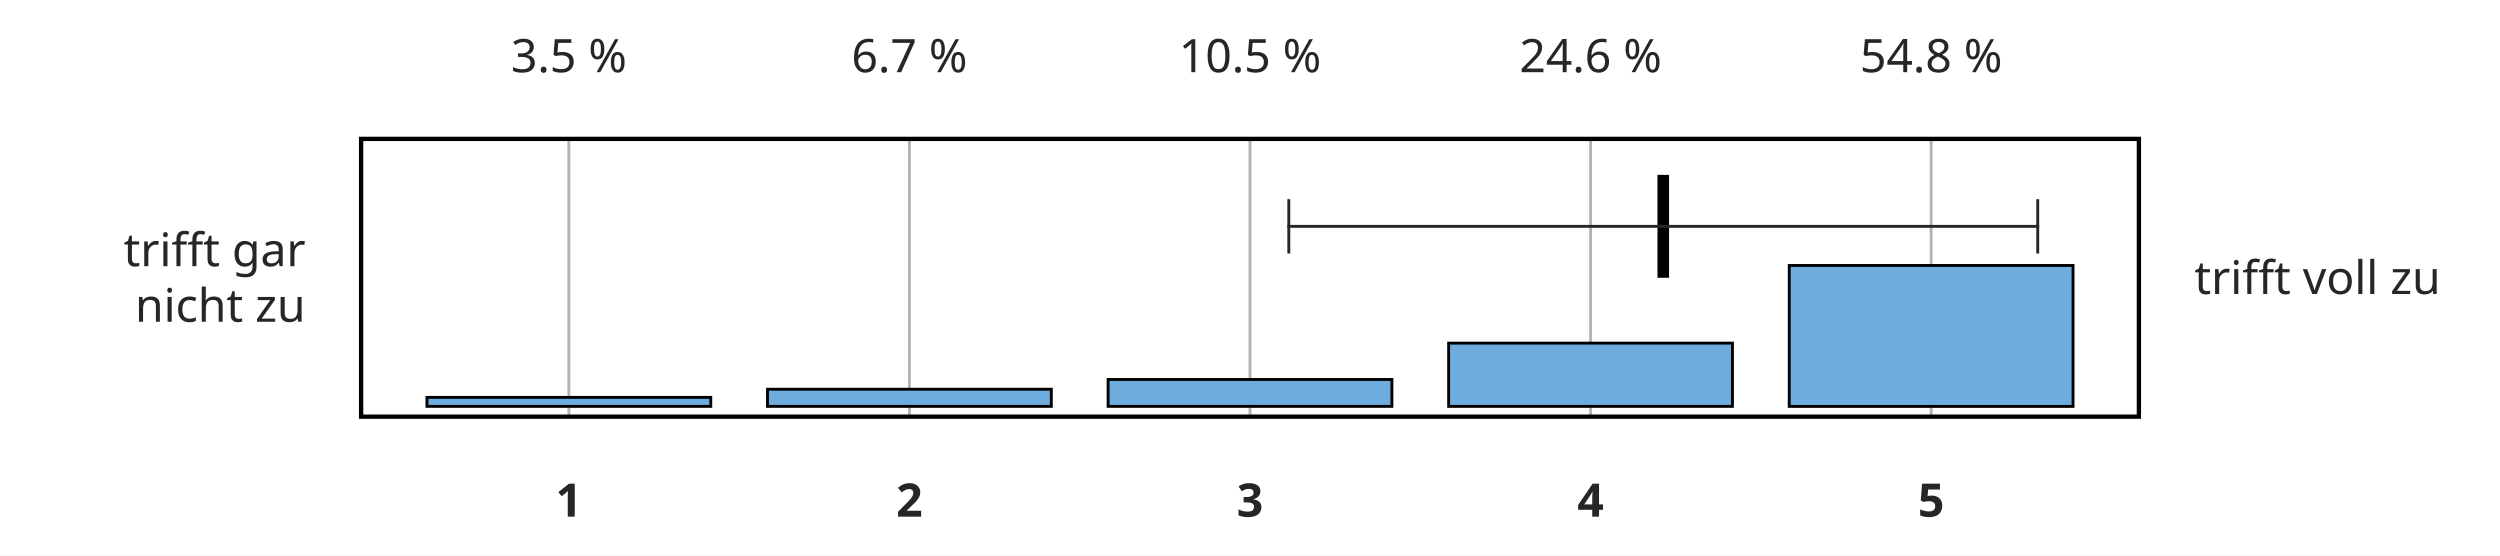
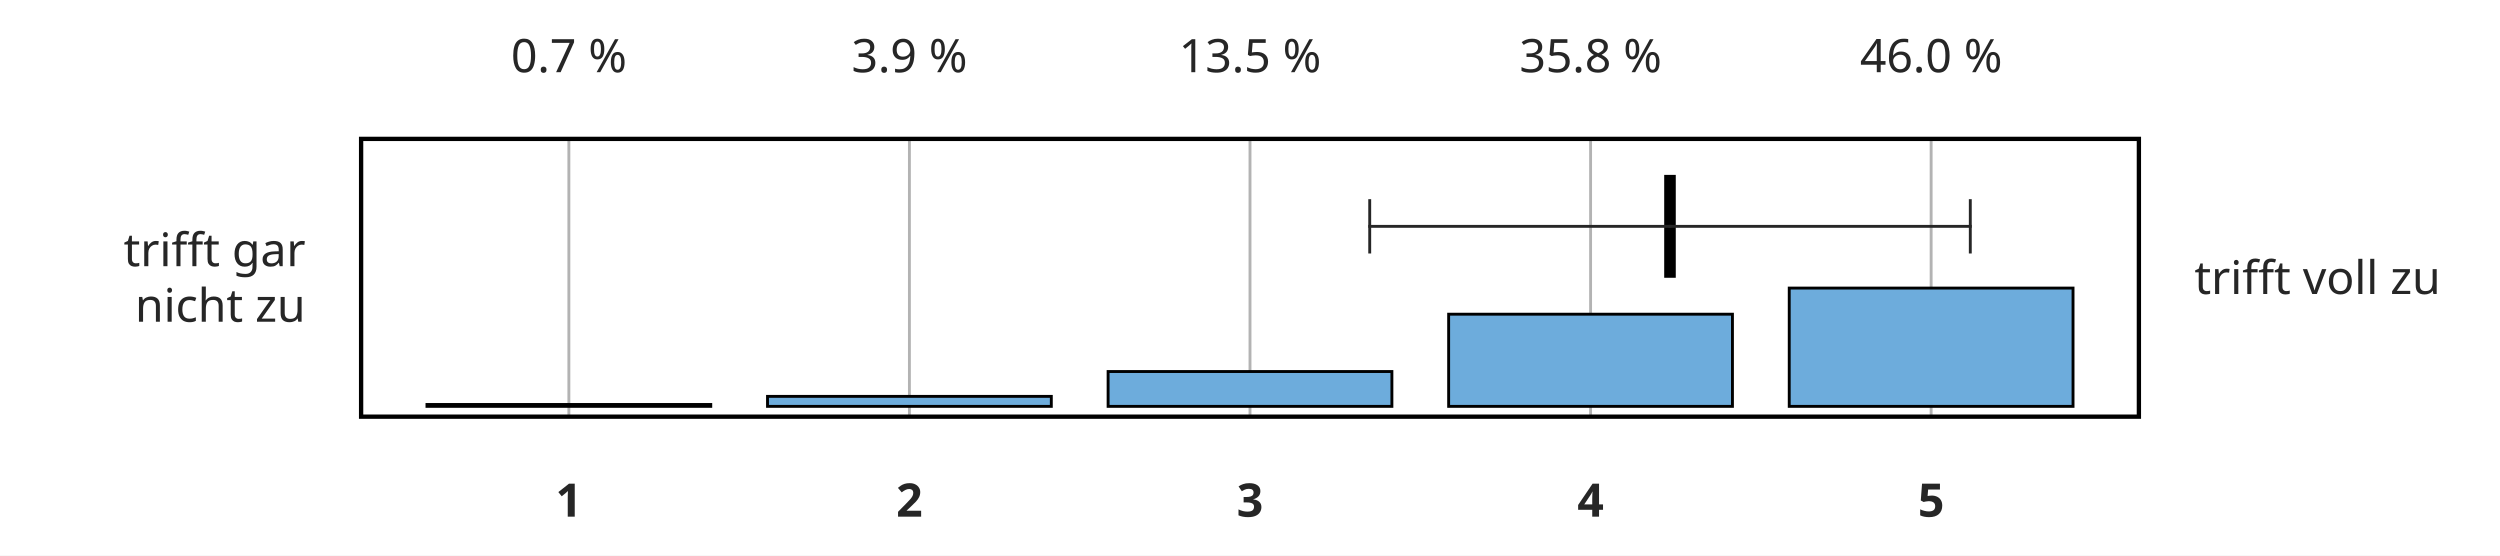
<svg xmlns="http://www.w3.org/2000/svg" width="648.00pt" height="144.00pt" viewBox="0 0 648.00 144.00">
  <g class="svglite">
    <defs>
      <style type="text/css">
    .svglite line, .svglite polyline, .svglite polygon, .svglite path, .svglite rect, .svglite circle {
      fill: none;
      stroke: #000000;
      stroke-linecap: round;
      stroke-linejoin: round;
      stroke-miterlimit: 10.00;
    }
    .svglite text {
      white-space: pre;
    }
    .svglite g.glyphgroup path {
      fill: inherit;
      stroke: none;
    }
  </style>
    </defs>
    <rect width="100%" height="100%" style="stroke: none; fill: #FFFFFF;" />
    <defs>
      <clipPath id="cpMC4wMHw2NDguMDB8MC4wMHwxNDQuMDA=">
        <rect x="0.00" y="0.00" width="648.00" height="144.00" />
      </clipPath>
    </defs>
    <g clip-path="url(#cpMC4wMHw2NDguMDB8MC4wMHwxNDQuMDA=)">
</g>
    <defs>
      <clipPath id="cpOTMuNjB8NTU0LjQwfDM2LjAwfDEwOC4wMA==">
        <rect x="93.60" y="36.00" width="460.80" height="72.00" />
      </clipPath>
    </defs>
    <g clip-path="url(#cpOTMuNjB8NTU0LjQwfDM2LjAwfDEwOC4wMA==)">
      <line x1="147.45" y1="108.00" x2="147.45" y2="36.00" style="stroke-width: 0.75; stroke: #B3B3B3; stroke-linecap: square; stroke-linejoin: miter;" />
      <line x1="235.72" y1="108.00" x2="235.72" y2="36.00" style="stroke-width: 0.75; stroke: #B3B3B3; stroke-linecap: square; stroke-linejoin: miter;" />
      <line x1="324.00" y1="108.00" x2="324.00" y2="36.00" style="stroke-width: 0.75; stroke: #B3B3B3; stroke-linecap: square; stroke-linejoin: miter;" />
      <line x1="412.28" y1="108.00" x2="412.28" y2="36.00" style="stroke-width: 0.75; stroke: #B3B3B3; stroke-linecap: square; stroke-linejoin: miter;" />
      <line x1="500.55" y1="108.00" x2="500.55" y2="36.00" style="stroke-width: 0.75; stroke: #B3B3B3; stroke-linecap: square; stroke-linejoin: miter;" />
    </g>
    <g clip-path="url(#cpMC4wMHw2NDguMDB8MC4wMHwxNDQuMDA=)">
-       <rect x="110.67" y="103.00" width="73.56" height="2.33" style="stroke-width: 0.75; stroke-linecap: square; stroke-linejoin: miter; fill: #6DACDC;" />
-       <rect x="198.94" y="100.89" width="73.56" height="4.44" style="stroke-width: 0.75; stroke-linecap: square; stroke-linejoin: miter; fill: #6DACDC;" />
-       <rect x="287.22" y="98.36" width="73.56" height="6.97" style="stroke-width: 0.75; stroke-linecap: square; stroke-linejoin: miter; fill: #6DACDC;" />
-       <rect x="375.49" y="88.94" width="73.56" height="16.39" style="stroke-width: 0.75; stroke-linecap: square; stroke-linejoin: miter; fill: #6DACDC;" />
-       <rect x="463.77" y="68.81" width="73.56" height="36.53" style="stroke-width: 0.75; stroke-linecap: square; stroke-linejoin: miter; fill: #6DACDC;" />
+       <rect x="110.67" y="104.84" width="73.56" height="0.49" style="stroke-width: 0.75; stroke-linecap: square; stroke-linejoin: miter; fill: #6DACDC;" />
+       <rect x="198.94" y="102.74" width="73.56" height="2.59" style="stroke-width: 0.75; stroke-linecap: square; stroke-linejoin: miter; fill: #6DACDC;" />
+       <rect x="287.22" y="96.30" width="73.56" height="9.03" style="stroke-width: 0.75; stroke-linecap: square; stroke-linejoin: miter; fill: #6DACDC;" />
+       <rect x="375.49" y="81.44" width="73.56" height="23.89" style="stroke-width: 0.75; stroke-linecap: square; stroke-linejoin: miter; fill: #6DACDC;" />
+       <rect x="463.77" y="74.67" width="73.56" height="30.66" style="stroke-width: 0.75; stroke-linecap: square; stroke-linejoin: miter; fill: #6DACDC;" />
      <polygon points="93.60,108.00 554.40,108.00 554.40,36.00 93.60,36.00 " style="stroke-width: 1.12; stroke-linecap: square; stroke-linejoin: miter;" />
      <text x="147.45" y="133.92" text-anchor="middle" style="font-size: 12.00px; font-weight: bold;fill: #262626; font-family: &quot;Red Hat Text&quot;;" textLength="4.62px" lengthAdjust="spacingAndGlyphs">1</text>
      <text x="235.72" y="133.92" text-anchor="middle" style="font-size: 12.00px; font-weight: bold;fill: #262626; font-family: &quot;Red Hat Text&quot;;" textLength="7.20px" lengthAdjust="spacingAndGlyphs">2</text>
      <text x="324.00" y="133.92" text-anchor="middle" style="font-size: 12.00px; font-weight: bold;fill: #262626; font-family: &quot;Red Hat Text&quot;;" textLength="7.20px" lengthAdjust="spacingAndGlyphs">3</text>
      <text x="412.28" y="133.92" text-anchor="middle" style="font-size: 12.00px; font-weight: bold;fill: #262626; font-family: &quot;Red Hat Text&quot;;" textLength="8.33px" lengthAdjust="spacingAndGlyphs">4</text>
      <text x="500.55" y="133.92" text-anchor="middle" style="font-size: 12.00px; font-weight: bold;fill: #262626; font-family: &quot;Red Hat Text&quot;;" textLength="7.20px" lengthAdjust="spacingAndGlyphs">5</text>
-       <text x="147.45" y="18.72" text-anchor="middle" style="font-size: 12.00px;fill: #262626; font-family: &quot;Red Hat Text&quot;;" textLength="28.72px" lengthAdjust="spacingAndGlyphs">3.5 %</text>
-       <text x="235.72" y="18.72" text-anchor="middle" style="font-size: 12.00px;fill: #262626; font-family: &quot;Red Hat Text&quot;;" textLength="28.36px" lengthAdjust="spacingAndGlyphs">6.7 %</text>
-       <text x="324.00" y="18.72" text-anchor="middle" style="font-size: 12.00px;fill: #262626; font-family: &quot;Red Hat Text&quot;;" textLength="33.06px" lengthAdjust="spacingAndGlyphs">10.5 %</text>
-       <text x="412.28" y="18.72" text-anchor="middle" style="font-size: 12.00px;fill: #262626; font-family: &quot;Red Hat Text&quot;;" textLength="35.84px" lengthAdjust="spacingAndGlyphs">24.6 %</text>
-       <text x="500.55" y="18.72" text-anchor="middle" style="font-size: 12.00px;fill: #262626; font-family: &quot;Red Hat Text&quot;;" textLength="36.14px" lengthAdjust="spacingAndGlyphs">54.8 %</text>
+       <text x="147.45" y="18.72" text-anchor="middle" style="font-size: 12.00px;fill: #262626; font-family: &quot;Red Hat Text&quot;;" textLength="29.02px" lengthAdjust="spacingAndGlyphs">0.7 %</text>
+       <text x="235.72" y="18.72" text-anchor="middle" style="font-size: 12.00px;fill: #262626; font-family: &quot;Red Hat Text&quot;;" textLength="28.77px" lengthAdjust="spacingAndGlyphs">3.9 %</text>
+       <text x="324.00" y="18.72" text-anchor="middle" style="font-size: 12.00px;fill: #262626; font-family: &quot;Red Hat Text&quot;;" textLength="32.41px" lengthAdjust="spacingAndGlyphs">13.5 %</text>
+       <text x="412.28" y="18.72" text-anchor="middle" style="font-size: 12.00px;fill: #262626; font-family: &quot;Red Hat Text&quot;;" textLength="35.69px" lengthAdjust="spacingAndGlyphs">35.8 %</text>
+       <text x="500.55" y="18.72" text-anchor="middle" style="font-size: 12.00px;fill: #262626; font-family: &quot;Red Hat Text&quot;;" textLength="36.69px" lengthAdjust="spacingAndGlyphs">46.0 %</text>
      <text x="79.20" y="69.00" text-anchor="end" style="font-size: 12.00px;fill: #262626; font-family: &quot;Red Hat Text&quot;;" textLength="45.38px" lengthAdjust="spacingAndGlyphs">trifft gar</text>
      <text x="79.20" y="83.40" text-anchor="end" style="font-size: 12.00px;fill: #262626; font-family: &quot;Red Hat Text&quot;;" textLength="41.30px" lengthAdjust="spacingAndGlyphs">nicht zu</text>
      <text x="568.80" y="76.20" style="font-size: 12.00px;fill: #262626; font-family: &quot;Red Hat Text&quot;;" textLength="60.92px" lengthAdjust="spacingAndGlyphs">trifft voll zu</text>
    </g>
    <g clip-path="url(#cpOTMuNjB8NTU0LjQwfDM2LjAwfDEwOC4wMA==)">
-       <polygon points="431.12,72.00 431.12,45.33 431.12,45.33 431.12,72.00 " style="stroke-width: 0.75; stroke: none; stroke-linecap: square; stroke-linejoin: miter; fill: #D3D3D3;" />
-       <line x1="431.12" y1="72.00" x2="431.12" y2="45.33" style="stroke-width: 3.00; stroke-linecap: butt; stroke-linejoin: miter;" />
-       <line x1="334.06" y1="58.67" x2="431.12" y2="58.67" style="stroke-width: 0.75; stroke: #262626; stroke-linecap: square; stroke-linejoin: miter;" />
-       <line x1="528.18" y1="58.67" x2="431.12" y2="58.67" style="stroke-width: 0.75; stroke: #262626; stroke-linecap: square; stroke-linejoin: miter;" />
-       <line x1="334.06" y1="65.33" x2="334.06" y2="52.00" style="stroke-width: 0.75; stroke: #262626; stroke-linecap: square; stroke-linejoin: miter;" />
-       <line x1="528.18" y1="65.33" x2="528.18" y2="52.00" style="stroke-width: 0.75; stroke: #262626; stroke-linecap: square; stroke-linejoin: miter;" />
-       <polygon points="431.12,72.00 431.12,45.33 431.12,45.33 431.12,72.00 " style="stroke-width: 0.007; stroke: #262626; stroke-linecap: square; stroke-linejoin: miter;" />
+       <polygon points="432.86,72.00 432.86,45.33 432.86,45.33 432.86,72.00 " style="stroke-width: 0.75; stroke: none; stroke-linecap: square; stroke-linejoin: miter; fill: #D3D3D3;" />
+       <line x1="432.86" y1="72.00" x2="432.86" y2="45.33" style="stroke-width: 3.00; stroke-linecap: butt; stroke-linejoin: miter;" />
+       <line x1="355.03" y1="58.67" x2="432.86" y2="58.67" style="stroke-width: 0.75; stroke: #262626; stroke-linecap: square; stroke-linejoin: miter;" />
+       <line x1="510.70" y1="58.67" x2="432.86" y2="58.67" style="stroke-width: 0.75; stroke: #262626; stroke-linecap: square; stroke-linejoin: miter;" />
+       <line x1="355.03" y1="65.33" x2="355.03" y2="52.00" style="stroke-width: 0.75; stroke: #262626; stroke-linecap: square; stroke-linejoin: miter;" />
+       <line x1="510.70" y1="65.33" x2="510.70" y2="52.00" style="stroke-width: 0.75; stroke: #262626; stroke-linecap: square; stroke-linejoin: miter;" />
+       <polygon points="432.86,72.00 432.86,45.33 432.86,45.33 432.86,72.00 " style="stroke-width: 0.007; stroke: #262626; stroke-linecap: square; stroke-linejoin: miter;" />
    </g>
    <defs>
      <clipPath id="cpNTkuMDR8NjE3Ljc2fDU5LjA0fDcwLjU2">
        <rect x="59.04" y="59.04" width="558.72" height="11.52" />
      </clipPath>
    </defs>
    <g clip-path="url(#cpNTkuMDR8NjE3Ljc2fDU5LjA0fDcwLjU2)">
</g>
  </g>
</svg>
